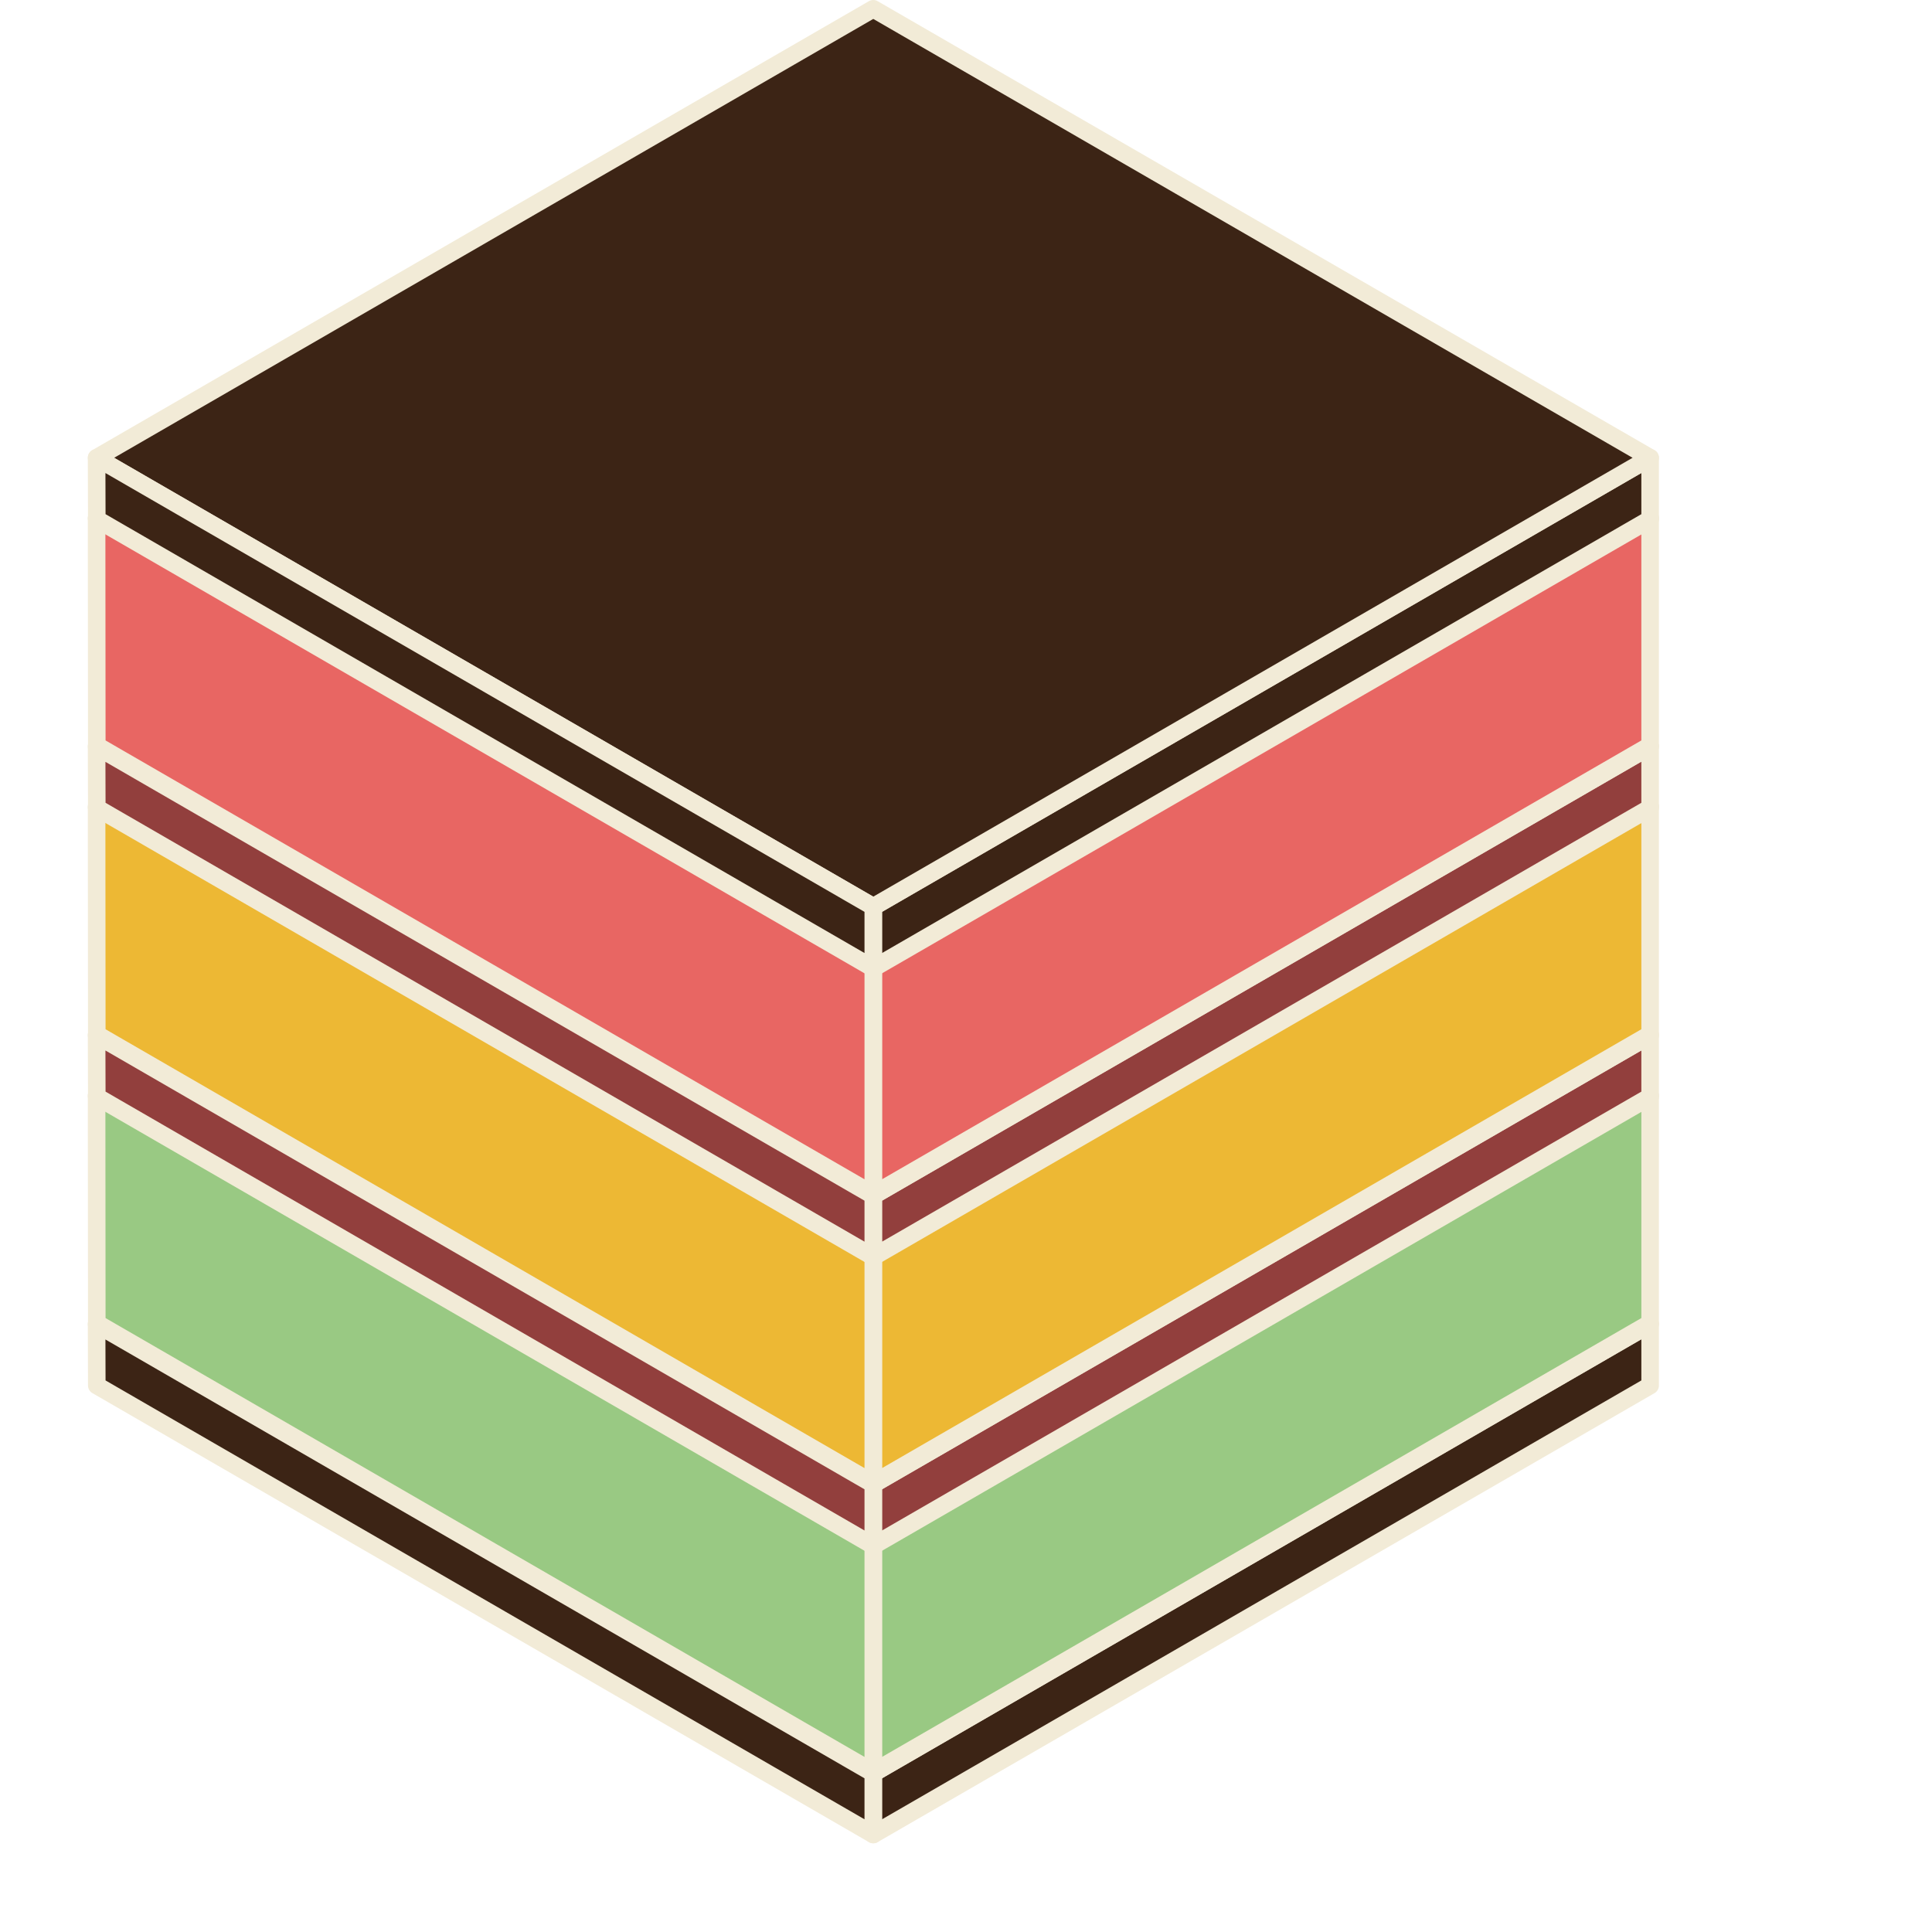
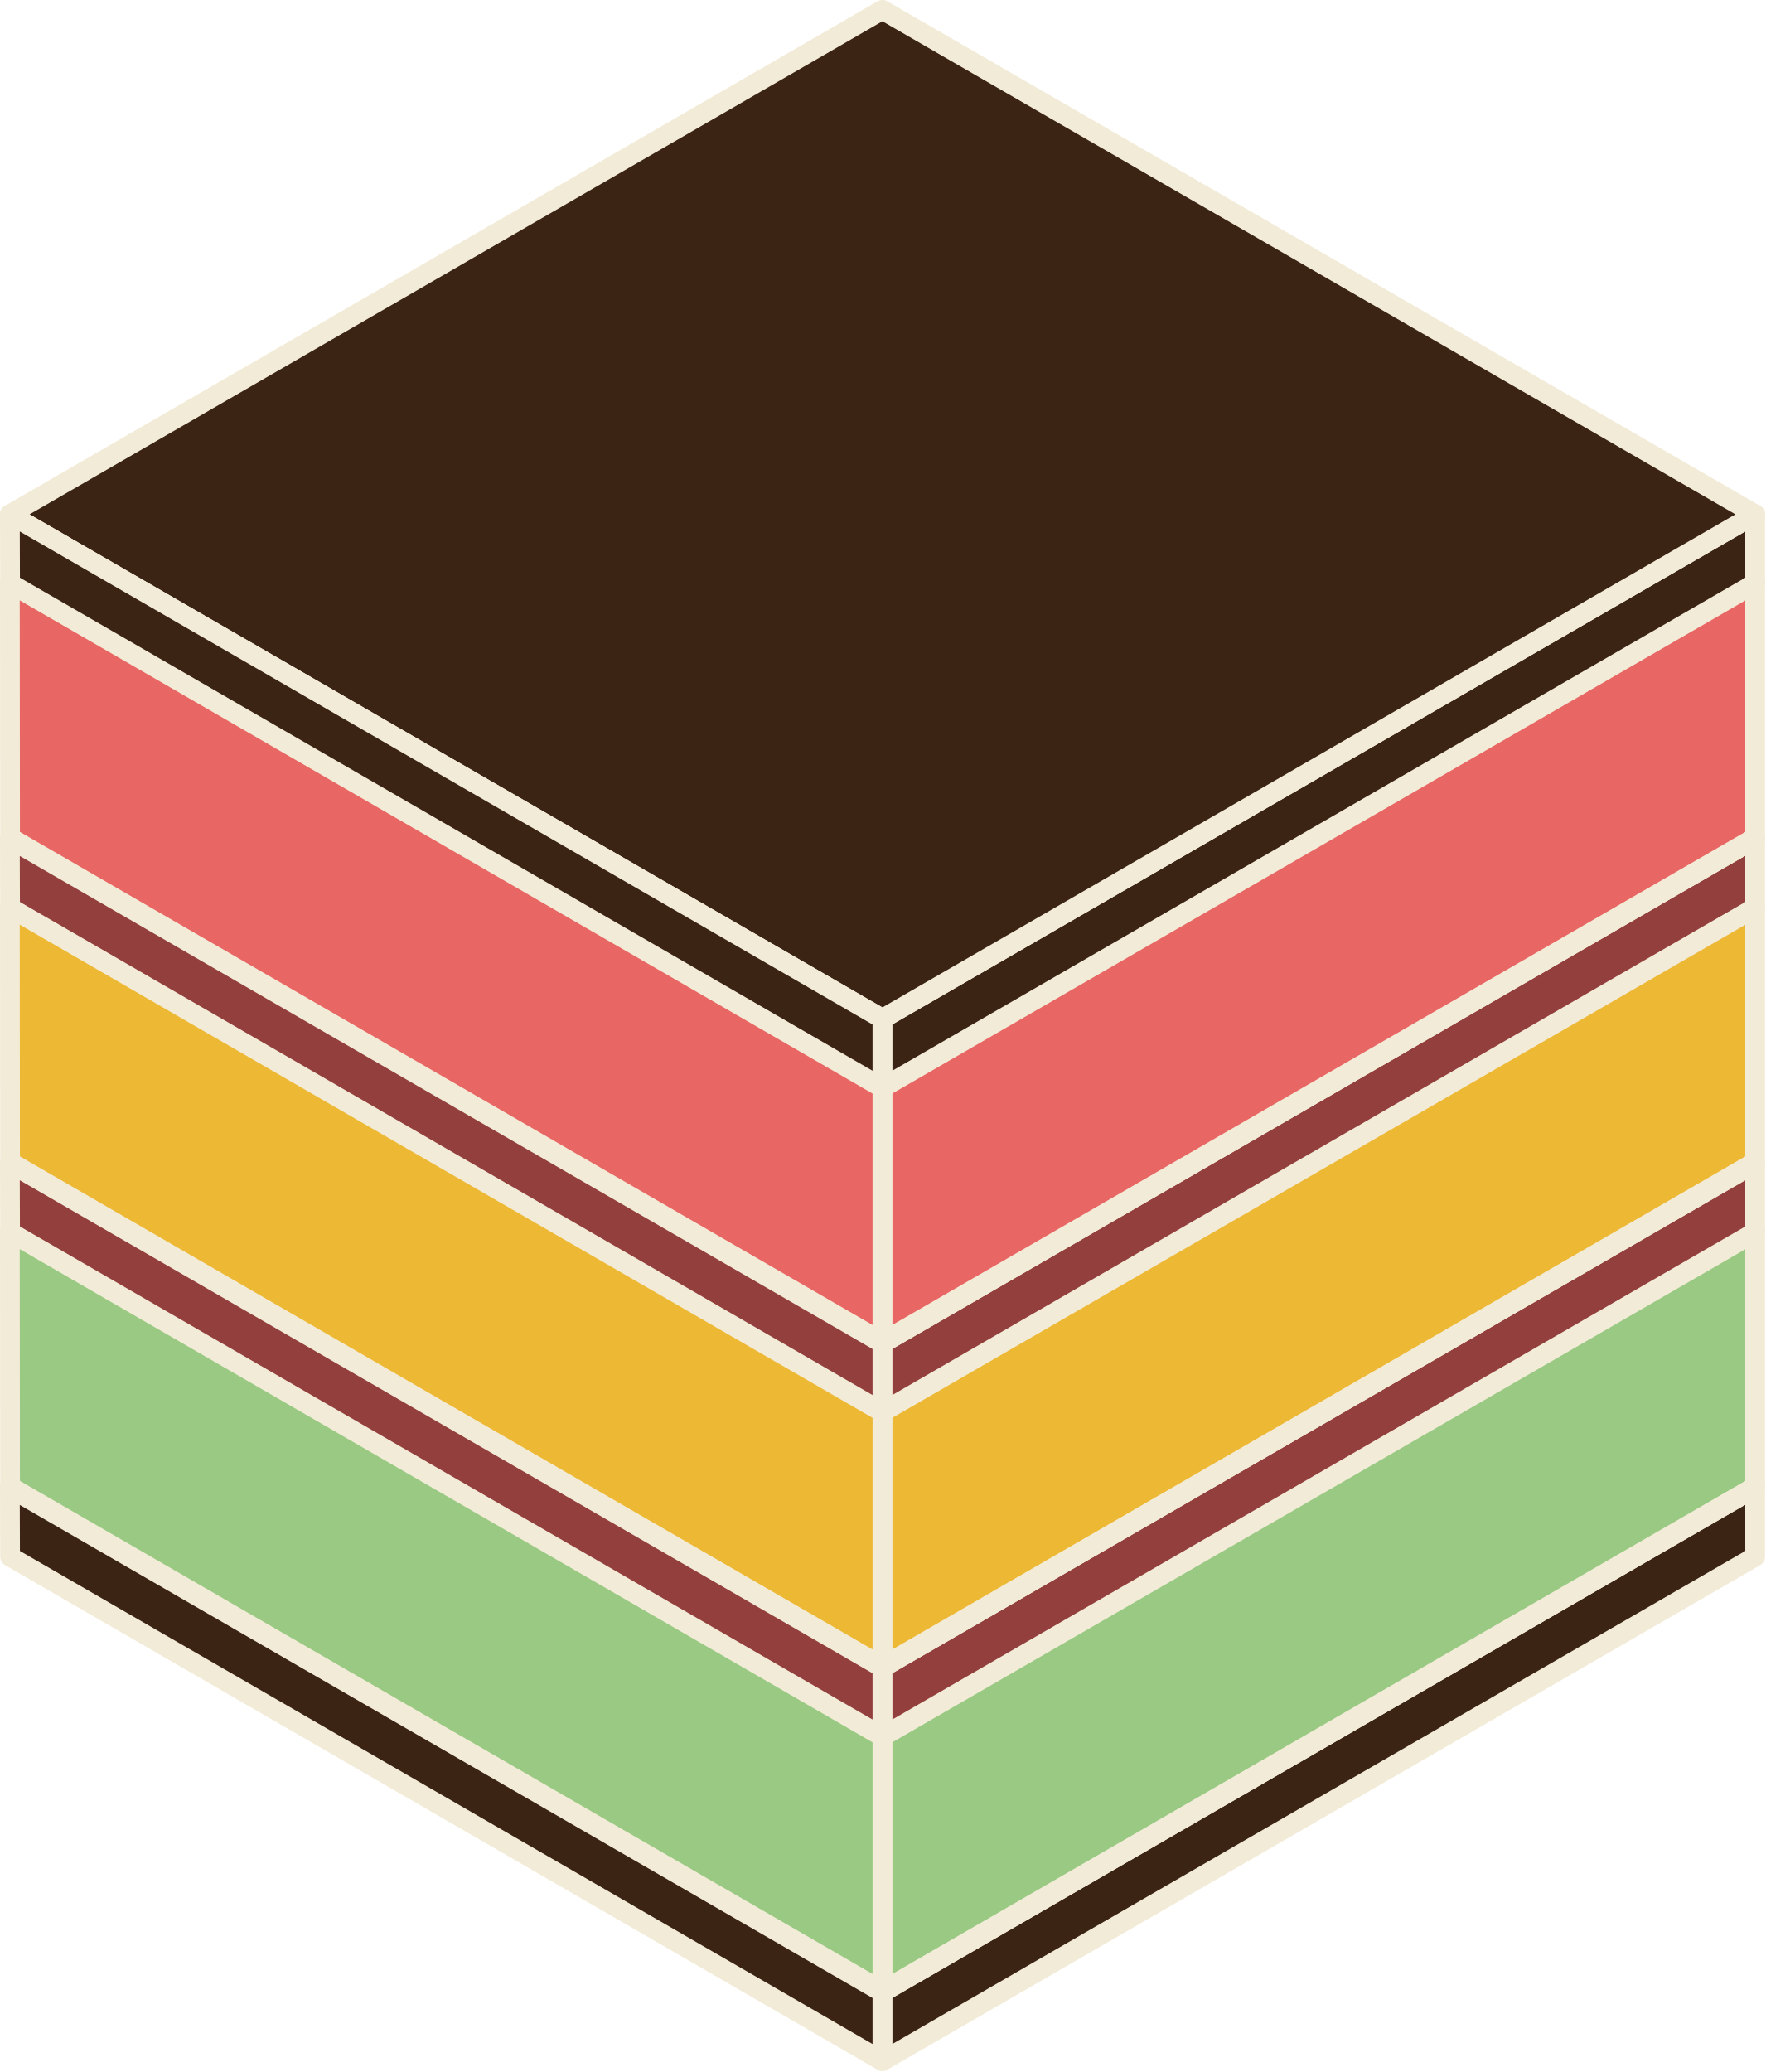
- <svg xmlns="http://www.w3.org/2000/svg" width="200" height="200" viewBox="0 0 200 220" fill="none">
+ <svg xmlns="http://www.w3.org/2000/svg" width="179" height="210" viewBox="0 0 179 210" fill="none">
  <path d="M89.441 208.899V201.922L177.904 150.772V157.77L89.441 208.899Z" fill="#3C2415" stroke="#F2EBD7" stroke-width="2" stroke-linecap="round" stroke-linejoin="round" />
  <path d="M89.441 99.664L177.904 150.772L89.441 201.922L1 150.793L89.441 99.664Z" fill="#3C2415" stroke="#F2EBD7" stroke-width="2" stroke-linecap="round" stroke-linejoin="round" />
  <path d="M89.442 208.899L1.021 157.77L1 150.793L89.442 201.922V208.899Z" fill="#3C2415" stroke="#F2EBD7" stroke-width="2" stroke-linecap="round" stroke-linejoin="round" />
  <path d="M89.441 201.796V175.905L177.904 124.777V150.667L89.441 201.796Z" fill="#99C983" stroke="#F2EBD7" stroke-width="2" stroke-linecap="round" stroke-linejoin="round" />
  <path d="M89.441 73.648L177.904 124.776L89.441 175.905L1 124.776L89.441 73.648Z" fill="#99C983" stroke="#F2EBD7" stroke-width="2" stroke-linecap="round" stroke-linejoin="round" />
  <path d="M89.442 201.796L1.021 150.667L1 124.777L89.442 175.905V201.796Z" fill="#99C983" stroke="#F2EBD7" stroke-width="2" stroke-linecap="round" stroke-linejoin="round" />
  <path d="M89.441 176.011V169.013L177.904 117.884V124.882L89.441 176.011Z" fill="#923F3D" stroke="#F2EBD7" stroke-width="2" stroke-linejoin="round" />
  <path d="M89.441 66.755L177.904 117.884L89.441 169.013L1 117.884L89.441 66.755Z" fill="#923F3D" stroke="#F2EBD7" stroke-width="2" stroke-linejoin="round" />
  <path d="M89.442 176.011L1.021 124.882L1 117.884L89.442 169.013V176.011Z" fill="#923F3D" stroke="#F2EBD7" stroke-width="2" stroke-linejoin="round" />
  <path d="M89.441 168.907V142.996L177.904 91.867V117.779L89.441 168.907Z" fill="#EDB834" stroke="#F2EBD7" stroke-width="2" stroke-linecap="round" stroke-linejoin="round" />
  <path d="M89.441 40.76L177.904 91.868L89.441 142.996L1 91.888L89.441 40.76Z" fill="#EDB834" stroke="#F2EBD7" stroke-width="2" stroke-linecap="round" stroke-linejoin="round" />
  <path d="M89.442 168.908L1.021 117.779L1 91.889L89.442 142.996V168.908Z" fill="#EDB834" stroke="#F2EBD7" stroke-width="2" stroke-linecap="round" stroke-linejoin="round" />
  <path d="M89.441 143.123V136.146L177.904 84.996V91.994L89.441 143.123Z" fill="#923F3D" stroke="#F2EBD7" stroke-width="2" stroke-linejoin="round" />
  <path d="M89.441 33.888L177.904 84.996L89.441 136.146L1 85.017L89.441 33.888Z" fill="#923F3D" stroke="#F2EBD7" stroke-width="2" stroke-linejoin="round" />
  <path d="M89.442 143.123L1.021 91.994L1 85.017L89.442 136.146V143.123Z" fill="#923F3D" stroke="#F2EBD7" stroke-width="2" stroke-linejoin="round" />
  <path d="M89.441 136.019V110.129L177.904 59.001V84.891L89.441 136.019Z" fill="#E86663" stroke="#F2EBD7" stroke-width="2" stroke-linejoin="round" />
  <path d="M89.441 7.872L177.904 59.001L89.441 110.129L1 59.001L89.441 7.872Z" fill="#E86663" stroke="#F2EBD7" stroke-width="2" stroke-linejoin="round" />
  <path d="M89.442 136.019L1.021 84.891L1 59.001L89.442 110.129V136.019Z" fill="#E86663" stroke="#F2EBD7" stroke-width="2" stroke-linejoin="round" />
  <path d="M89.441 110.256V103.258L177.904 52.129V59.127L89.441 110.256Z" fill="#3C2415" stroke="#F2EBD7" stroke-width="2" stroke-linecap="round" stroke-linejoin="round" />
  <path d="M89.441 1L177.904 52.129L89.441 103.258L1 52.129L89.441 1Z" fill="#3C2415" stroke="#F2EBD7" stroke-width="2" stroke-linecap="round" stroke-linejoin="round" />
  <path d="M89.442 110.256L1.021 59.127L1 52.129L89.442 103.258V110.256Z" fill="#3C2415" stroke="#F2EBD7" stroke-width="2" stroke-linecap="round" stroke-linejoin="round" />
</svg>
